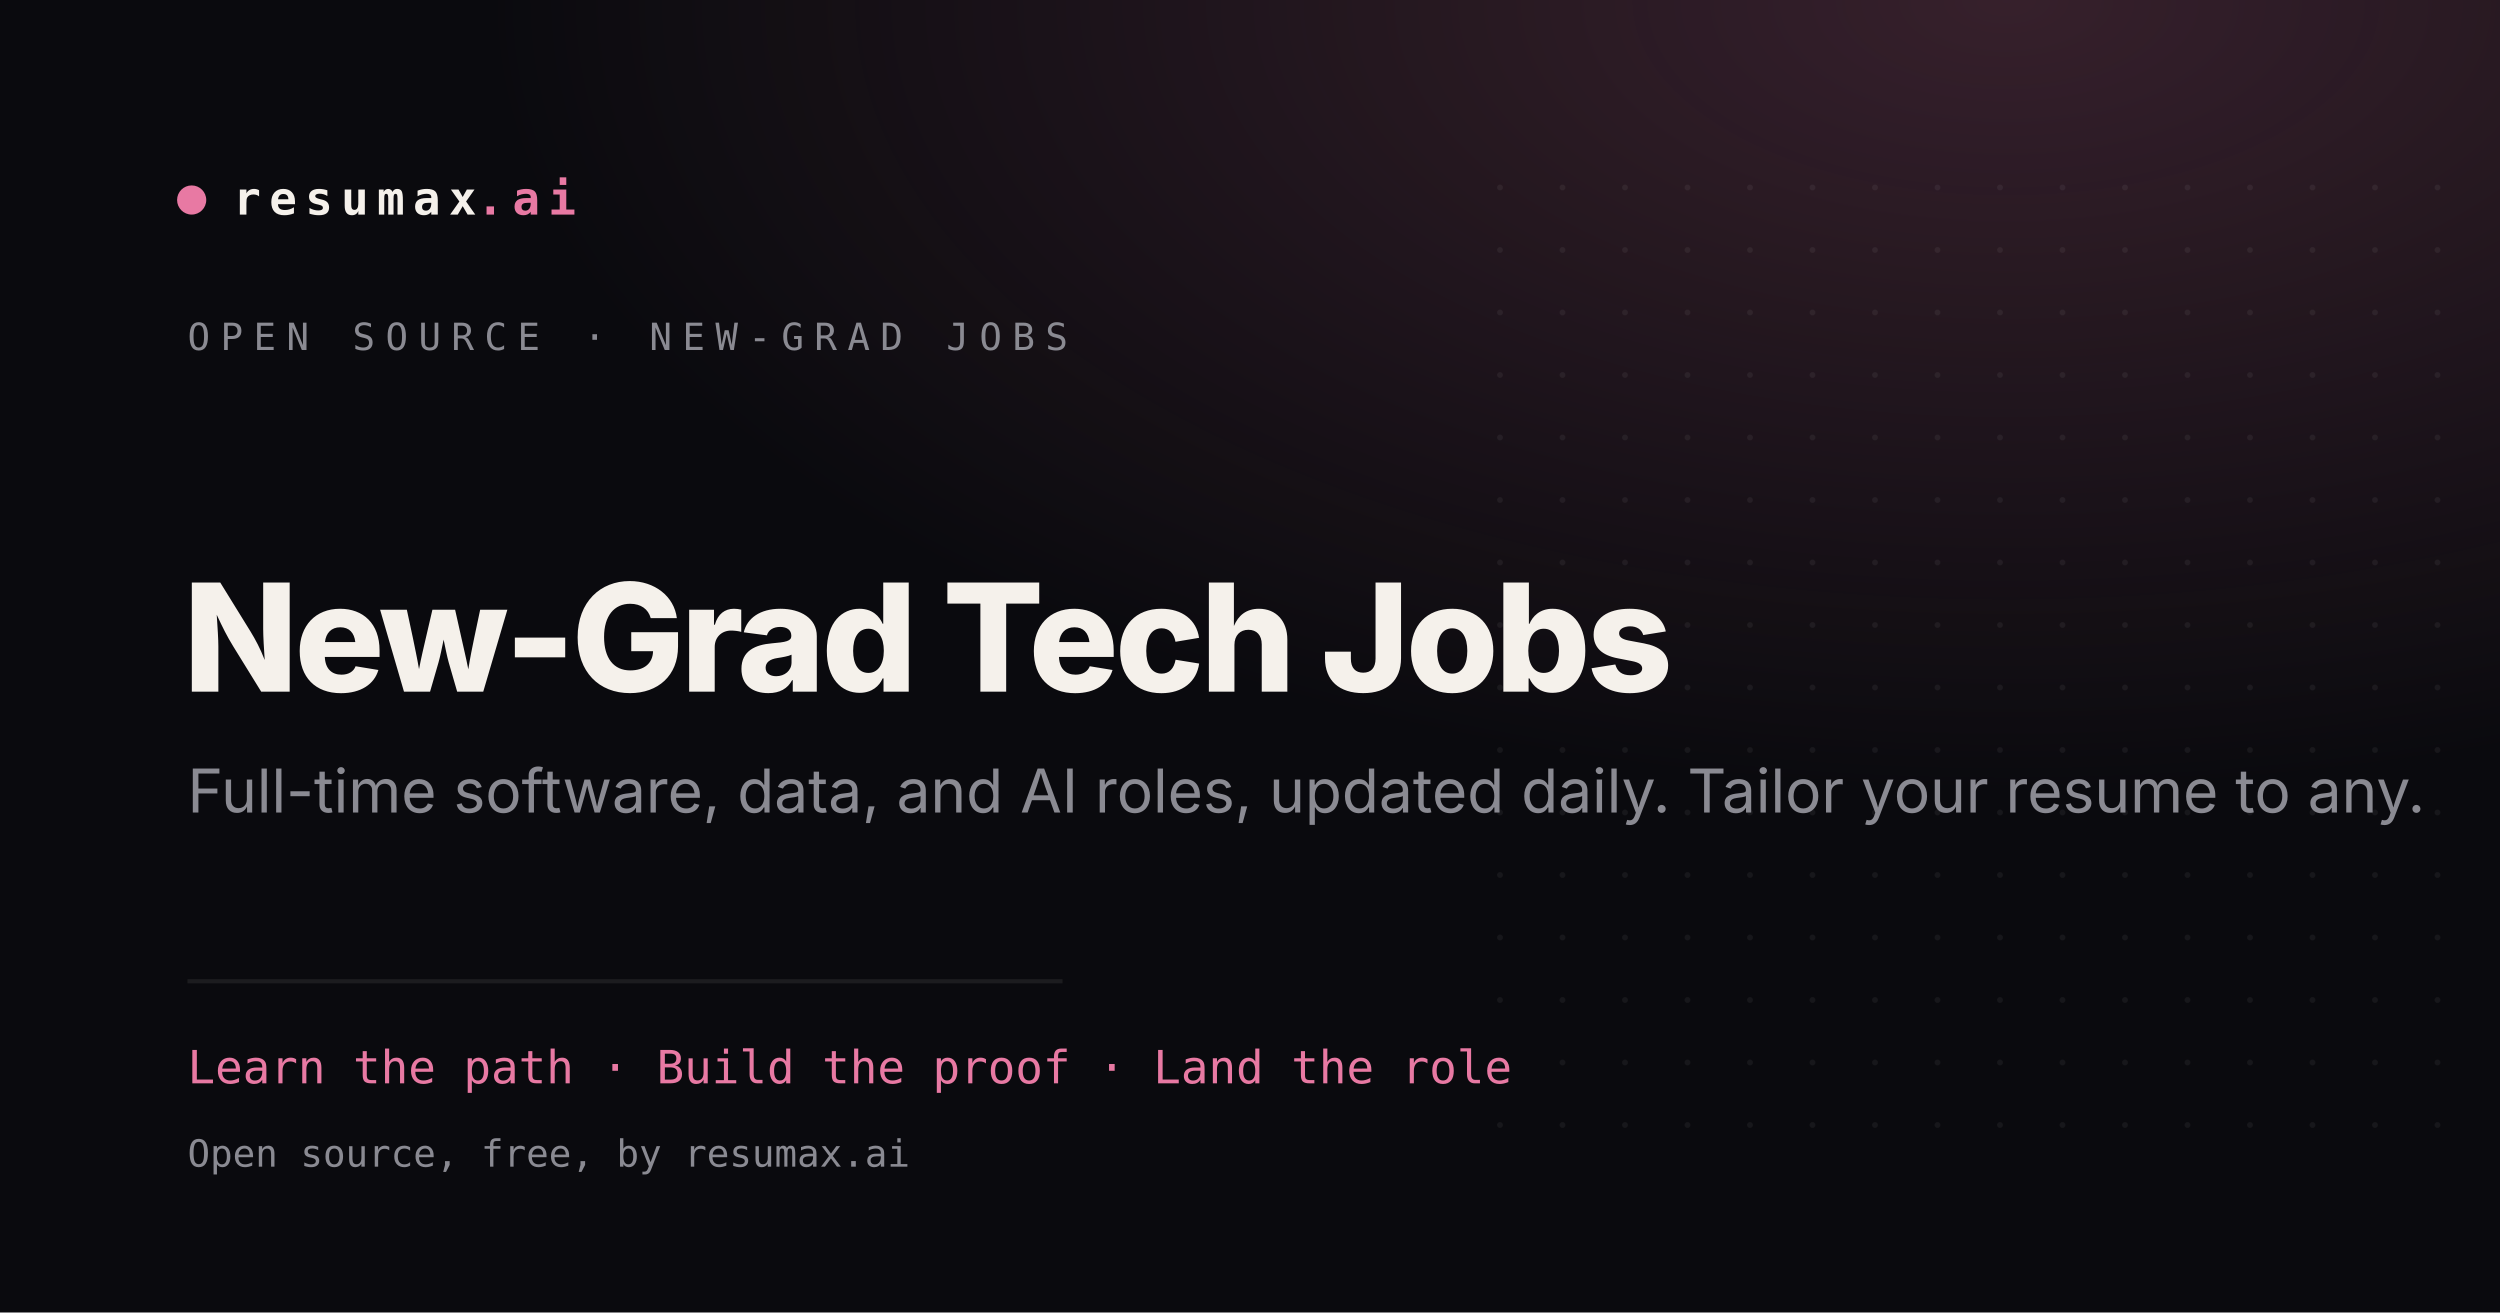
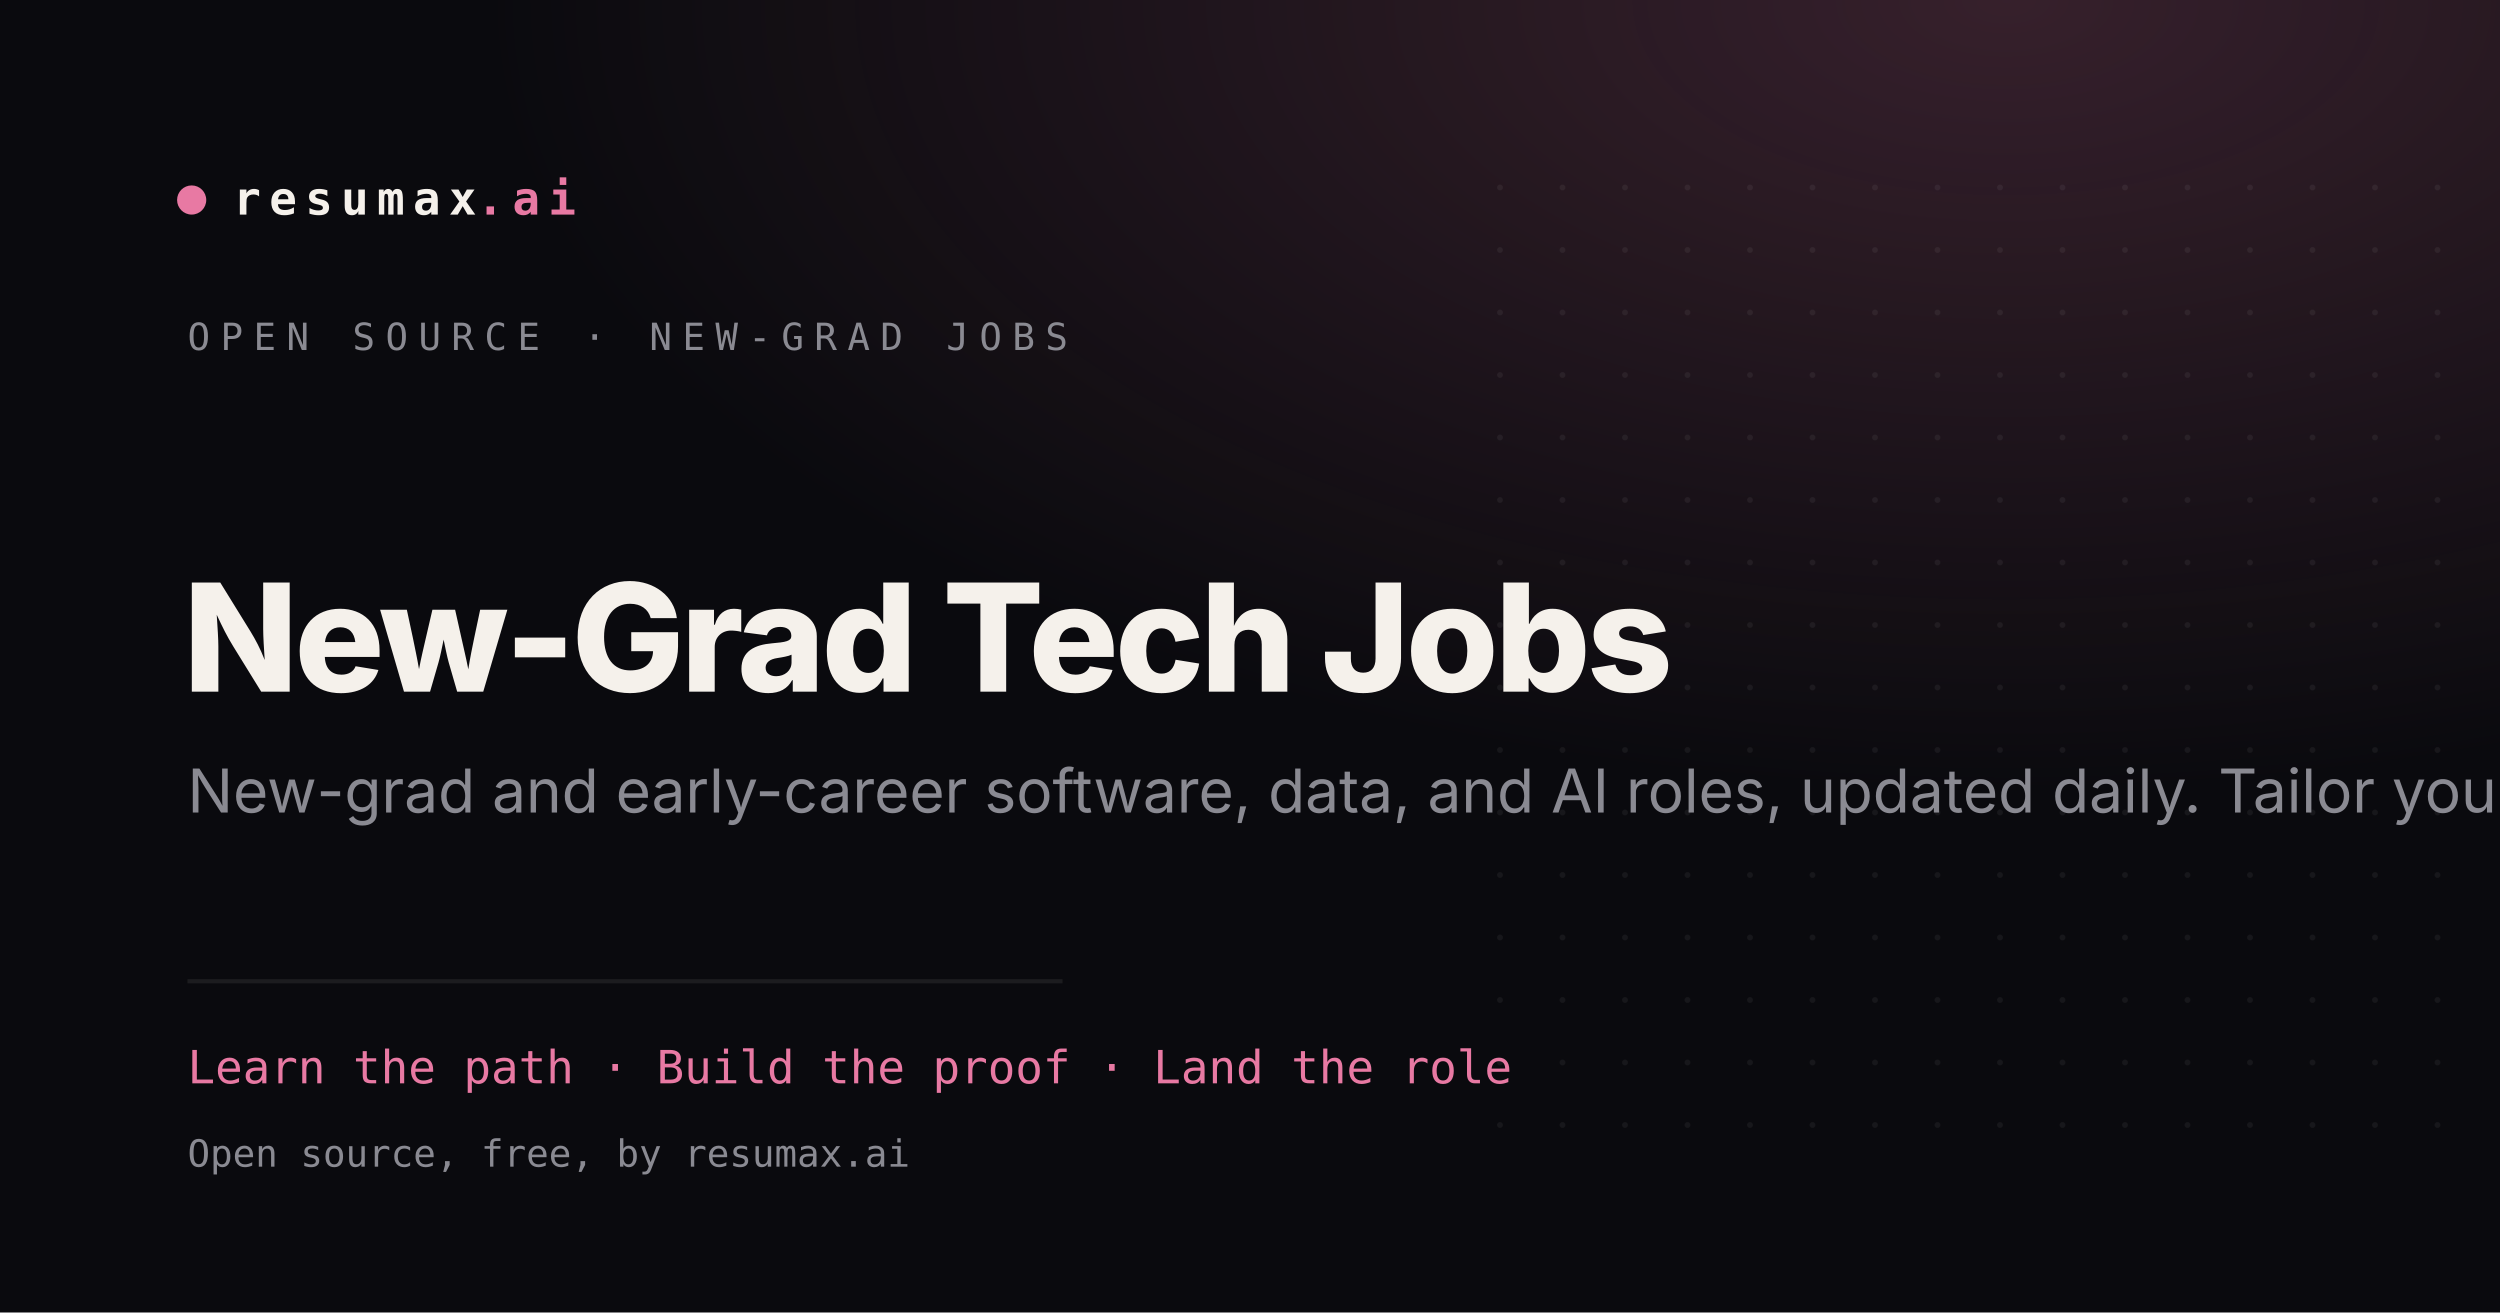
- <svg xmlns="http://www.w3.org/2000/svg" viewBox="0 0 1200 630" width="1200" height="630" role="img" aria-label="New-Grad &amp; Experienced Tech Jobs">
+ <svg xmlns="http://www.w3.org/2000/svg" viewBox="0 0 1200 630" width="1200" height="630" role="img" aria-label="New-Grad Tech Jobs">
  <defs>
    <radialGradient id="og" cx="0.8" cy="0.0" r="1.1">
      <stop offset="0" stop-color="#E879A3" stop-opacity="0.20" />
      <stop offset="0.55" stop-color="#E879A3" stop-opacity="0" />
    </radialGradient>
  </defs>
  <rect width="1200" height="630" fill="#0A0A0E" />
  <rect width="1200" height="630" fill="url(#og)" />
  <circle cx="720" cy="90" r="1.4" fill="#F5F1EB" fill-opacity="0.06" />
  <circle cx="750" cy="90" r="1.4" fill="#F5F1EB" fill-opacity="0.06" />
  <circle cx="780" cy="90" r="1.4" fill="#F5F1EB" fill-opacity="0.06" />
  <circle cx="810" cy="90" r="1.4" fill="#F5F1EB" fill-opacity="0.06" />
  <circle cx="840" cy="90" r="1.4" fill="#F5F1EB" fill-opacity="0.06" />
  <circle cx="870" cy="90" r="1.4" fill="#F5F1EB" fill-opacity="0.06" />
  <circle cx="900" cy="90" r="1.4" fill="#F5F1EB" fill-opacity="0.06" />
  <circle cx="930" cy="90" r="1.4" fill="#F5F1EB" fill-opacity="0.06" />
  <circle cx="960" cy="90" r="1.4" fill="#F5F1EB" fill-opacity="0.06" />
  <circle cx="990" cy="90" r="1.4" fill="#F5F1EB" fill-opacity="0.06" />
  <circle cx="1020" cy="90" r="1.4" fill="#F5F1EB" fill-opacity="0.06" />
  <circle cx="1050" cy="90" r="1.4" fill="#F5F1EB" fill-opacity="0.06" />
  <circle cx="1080" cy="90" r="1.4" fill="#F5F1EB" fill-opacity="0.06" />
  <circle cx="1110" cy="90" r="1.4" fill="#F5F1EB" fill-opacity="0.06" />
  <circle cx="1140" cy="90" r="1.4" fill="#F5F1EB" fill-opacity="0.06" />
  <circle cx="1170" cy="90" r="1.4" fill="#F5F1EB" fill-opacity="0.06" />
  <circle cx="720" cy="120" r="1.4" fill="#F5F1EB" fill-opacity="0.06" />
  <circle cx="750" cy="120" r="1.4" fill="#F5F1EB" fill-opacity="0.06" />
  <circle cx="780" cy="120" r="1.4" fill="#F5F1EB" fill-opacity="0.06" />
  <circle cx="810" cy="120" r="1.4" fill="#F5F1EB" fill-opacity="0.06" />
  <circle cx="840" cy="120" r="1.4" fill="#F5F1EB" fill-opacity="0.06" />
  <circle cx="870" cy="120" r="1.4" fill="#F5F1EB" fill-opacity="0.06" />
  <circle cx="900" cy="120" r="1.4" fill="#F5F1EB" fill-opacity="0.06" />
  <circle cx="930" cy="120" r="1.4" fill="#F5F1EB" fill-opacity="0.06" />
  <circle cx="960" cy="120" r="1.4" fill="#F5F1EB" fill-opacity="0.06" />
  <circle cx="990" cy="120" r="1.4" fill="#F5F1EB" fill-opacity="0.06" />
  <circle cx="1020" cy="120" r="1.4" fill="#F5F1EB" fill-opacity="0.06" />
  <circle cx="1050" cy="120" r="1.4" fill="#F5F1EB" fill-opacity="0.06" />
  <circle cx="1080" cy="120" r="1.4" fill="#F5F1EB" fill-opacity="0.06" />
  <circle cx="1110" cy="120" r="1.4" fill="#F5F1EB" fill-opacity="0.06" />
  <circle cx="1140" cy="120" r="1.4" fill="#F5F1EB" fill-opacity="0.06" />
  <circle cx="1170" cy="120" r="1.4" fill="#F5F1EB" fill-opacity="0.06" />
  <circle cx="720" cy="150" r="1.4" fill="#F5F1EB" fill-opacity="0.06" />
  <circle cx="750" cy="150" r="1.4" fill="#F5F1EB" fill-opacity="0.06" />
  <circle cx="780" cy="150" r="1.4" fill="#F5F1EB" fill-opacity="0.06" />
  <circle cx="810" cy="150" r="1.4" fill="#F5F1EB" fill-opacity="0.06" />
  <circle cx="840" cy="150" r="1.4" fill="#F5F1EB" fill-opacity="0.06" />
  <circle cx="870" cy="150" r="1.4" fill="#F5F1EB" fill-opacity="0.06" />
  <circle cx="900" cy="150" r="1.4" fill="#F5F1EB" fill-opacity="0.06" />
  <circle cx="930" cy="150" r="1.4" fill="#F5F1EB" fill-opacity="0.06" />
  <circle cx="960" cy="150" r="1.4" fill="#F5F1EB" fill-opacity="0.06" />
  <circle cx="990" cy="150" r="1.4" fill="#F5F1EB" fill-opacity="0.06" />
  <circle cx="1020" cy="150" r="1.4" fill="#F5F1EB" fill-opacity="0.06" />
  <circle cx="1050" cy="150" r="1.4" fill="#F5F1EB" fill-opacity="0.06" />
  <circle cx="1080" cy="150" r="1.4" fill="#F5F1EB" fill-opacity="0.06" />
  <circle cx="1110" cy="150" r="1.4" fill="#F5F1EB" fill-opacity="0.06" />
  <circle cx="1140" cy="150" r="1.4" fill="#F5F1EB" fill-opacity="0.06" />
  <circle cx="1170" cy="150" r="1.4" fill="#F5F1EB" fill-opacity="0.06" />
  <circle cx="720" cy="180" r="1.4" fill="#F5F1EB" fill-opacity="0.06" />
  <circle cx="750" cy="180" r="1.4" fill="#F5F1EB" fill-opacity="0.06" />
  <circle cx="780" cy="180" r="1.4" fill="#F5F1EB" fill-opacity="0.06" />
  <circle cx="810" cy="180" r="1.4" fill="#F5F1EB" fill-opacity="0.06" />
  <circle cx="840" cy="180" r="1.4" fill="#F5F1EB" fill-opacity="0.06" />
  <circle cx="870" cy="180" r="1.4" fill="#F5F1EB" fill-opacity="0.06" />
  <circle cx="900" cy="180" r="1.4" fill="#F5F1EB" fill-opacity="0.06" />
  <circle cx="930" cy="180" r="1.4" fill="#F5F1EB" fill-opacity="0.06" />
  <circle cx="960" cy="180" r="1.4" fill="#F5F1EB" fill-opacity="0.06" />
  <circle cx="990" cy="180" r="1.4" fill="#F5F1EB" fill-opacity="0.06" />
  <circle cx="1020" cy="180" r="1.4" fill="#F5F1EB" fill-opacity="0.06" />
  <circle cx="1050" cy="180" r="1.4" fill="#F5F1EB" fill-opacity="0.06" />
  <circle cx="1080" cy="180" r="1.4" fill="#F5F1EB" fill-opacity="0.06" />
  <circle cx="1110" cy="180" r="1.4" fill="#F5F1EB" fill-opacity="0.06" />
  <circle cx="1140" cy="180" r="1.4" fill="#F5F1EB" fill-opacity="0.06" />
  <circle cx="1170" cy="180" r="1.4" fill="#F5F1EB" fill-opacity="0.06" />
  <circle cx="720" cy="210" r="1.4" fill="#F5F1EB" fill-opacity="0.06" />
  <circle cx="750" cy="210" r="1.4" fill="#F5F1EB" fill-opacity="0.06" />
  <circle cx="780" cy="210" r="1.4" fill="#F5F1EB" fill-opacity="0.06" />
  <circle cx="810" cy="210" r="1.4" fill="#F5F1EB" fill-opacity="0.06" />
  <circle cx="840" cy="210" r="1.4" fill="#F5F1EB" fill-opacity="0.06" />
  <circle cx="870" cy="210" r="1.4" fill="#F5F1EB" fill-opacity="0.06" />
  <circle cx="900" cy="210" r="1.4" fill="#F5F1EB" fill-opacity="0.06" />
  <circle cx="930" cy="210" r="1.4" fill="#F5F1EB" fill-opacity="0.06" />
  <circle cx="960" cy="210" r="1.4" fill="#F5F1EB" fill-opacity="0.06" />
  <circle cx="990" cy="210" r="1.4" fill="#F5F1EB" fill-opacity="0.06" />
  <circle cx="1020" cy="210" r="1.4" fill="#F5F1EB" fill-opacity="0.06" />
  <circle cx="1050" cy="210" r="1.4" fill="#F5F1EB" fill-opacity="0.06" />
  <circle cx="1080" cy="210" r="1.4" fill="#F5F1EB" fill-opacity="0.06" />
  <circle cx="1110" cy="210" r="1.4" fill="#F5F1EB" fill-opacity="0.06" />
  <circle cx="1140" cy="210" r="1.4" fill="#F5F1EB" fill-opacity="0.06" />
  <circle cx="1170" cy="210" r="1.4" fill="#F5F1EB" fill-opacity="0.06" />
  <circle cx="720" cy="240" r="1.4" fill="#F5F1EB" fill-opacity="0.06" />
  <circle cx="750" cy="240" r="1.4" fill="#F5F1EB" fill-opacity="0.06" />
  <circle cx="780" cy="240" r="1.4" fill="#F5F1EB" fill-opacity="0.06" />
  <circle cx="810" cy="240" r="1.4" fill="#F5F1EB" fill-opacity="0.06" />
  <circle cx="840" cy="240" r="1.4" fill="#F5F1EB" fill-opacity="0.06" />
  <circle cx="870" cy="240" r="1.4" fill="#F5F1EB" fill-opacity="0.06" />
  <circle cx="900" cy="240" r="1.4" fill="#F5F1EB" fill-opacity="0.06" />
  <circle cx="930" cy="240" r="1.4" fill="#F5F1EB" fill-opacity="0.06" />
  <circle cx="960" cy="240" r="1.4" fill="#F5F1EB" fill-opacity="0.06" />
  <circle cx="990" cy="240" r="1.4" fill="#F5F1EB" fill-opacity="0.06" />
  <circle cx="1020" cy="240" r="1.4" fill="#F5F1EB" fill-opacity="0.06" />
  <circle cx="1050" cy="240" r="1.4" fill="#F5F1EB" fill-opacity="0.06" />
  <circle cx="1080" cy="240" r="1.4" fill="#F5F1EB" fill-opacity="0.06" />
  <circle cx="1110" cy="240" r="1.4" fill="#F5F1EB" fill-opacity="0.06" />
  <circle cx="1140" cy="240" r="1.4" fill="#F5F1EB" fill-opacity="0.06" />
  <circle cx="1170" cy="240" r="1.4" fill="#F5F1EB" fill-opacity="0.06" />
  <circle cx="720" cy="270" r="1.4" fill="#F5F1EB" fill-opacity="0.06" />
  <circle cx="750" cy="270" r="1.4" fill="#F5F1EB" fill-opacity="0.06" />
  <circle cx="780" cy="270" r="1.4" fill="#F5F1EB" fill-opacity="0.06" />
  <circle cx="810" cy="270" r="1.4" fill="#F5F1EB" fill-opacity="0.06" />
  <circle cx="840" cy="270" r="1.4" fill="#F5F1EB" fill-opacity="0.06" />
  <circle cx="870" cy="270" r="1.4" fill="#F5F1EB" fill-opacity="0.06" />
  <circle cx="900" cy="270" r="1.4" fill="#F5F1EB" fill-opacity="0.06" />
  <circle cx="930" cy="270" r="1.4" fill="#F5F1EB" fill-opacity="0.06" />
  <circle cx="960" cy="270" r="1.4" fill="#F5F1EB" fill-opacity="0.06" />
  <circle cx="990" cy="270" r="1.4" fill="#F5F1EB" fill-opacity="0.06" />
  <circle cx="1020" cy="270" r="1.4" fill="#F5F1EB" fill-opacity="0.06" />
  <circle cx="1050" cy="270" r="1.4" fill="#F5F1EB" fill-opacity="0.06" />
  <circle cx="1080" cy="270" r="1.4" fill="#F5F1EB" fill-opacity="0.06" />
  <circle cx="1110" cy="270" r="1.4" fill="#F5F1EB" fill-opacity="0.06" />
  <circle cx="1140" cy="270" r="1.4" fill="#F5F1EB" fill-opacity="0.06" />
  <circle cx="1170" cy="270" r="1.4" fill="#F5F1EB" fill-opacity="0.06" />
  <circle cx="720" cy="300" r="1.4" fill="#F5F1EB" fill-opacity="0.06" />
  <circle cx="750" cy="300" r="1.4" fill="#F5F1EB" fill-opacity="0.06" />
  <circle cx="780" cy="300" r="1.4" fill="#F5F1EB" fill-opacity="0.06" />
  <circle cx="810" cy="300" r="1.4" fill="#F5F1EB" fill-opacity="0.06" />
  <circle cx="840" cy="300" r="1.4" fill="#F5F1EB" fill-opacity="0.06" />
  <circle cx="870" cy="300" r="1.4" fill="#F5F1EB" fill-opacity="0.06" />
  <circle cx="900" cy="300" r="1.4" fill="#F5F1EB" fill-opacity="0.06" />
  <circle cx="930" cy="300" r="1.4" fill="#F5F1EB" fill-opacity="0.06" />
  <circle cx="960" cy="300" r="1.4" fill="#F5F1EB" fill-opacity="0.06" />
  <circle cx="990" cy="300" r="1.4" fill="#F5F1EB" fill-opacity="0.06" />
  <circle cx="1020" cy="300" r="1.4" fill="#F5F1EB" fill-opacity="0.06" />
  <circle cx="1050" cy="300" r="1.4" fill="#F5F1EB" fill-opacity="0.06" />
  <circle cx="1080" cy="300" r="1.4" fill="#F5F1EB" fill-opacity="0.06" />
  <circle cx="1110" cy="300" r="1.4" fill="#F5F1EB" fill-opacity="0.06" />
  <circle cx="1140" cy="300" r="1.4" fill="#F5F1EB" fill-opacity="0.06" />
  <circle cx="1170" cy="300" r="1.4" fill="#F5F1EB" fill-opacity="0.06" />
  <circle cx="720" cy="330" r="1.4" fill="#F5F1EB" fill-opacity="0.06" />
  <circle cx="750" cy="330" r="1.4" fill="#F5F1EB" fill-opacity="0.06" />
  <circle cx="780" cy="330" r="1.4" fill="#F5F1EB" fill-opacity="0.06" />
  <circle cx="810" cy="330" r="1.4" fill="#F5F1EB" fill-opacity="0.06" />
  <circle cx="840" cy="330" r="1.4" fill="#F5F1EB" fill-opacity="0.06" />
  <circle cx="870" cy="330" r="1.4" fill="#F5F1EB" fill-opacity="0.06" />
  <circle cx="900" cy="330" r="1.4" fill="#F5F1EB" fill-opacity="0.06" />
  <circle cx="930" cy="330" r="1.4" fill="#F5F1EB" fill-opacity="0.06" />
  <circle cx="960" cy="330" r="1.4" fill="#F5F1EB" fill-opacity="0.06" />
  <circle cx="990" cy="330" r="1.4" fill="#F5F1EB" fill-opacity="0.06" />
  <circle cx="1020" cy="330" r="1.4" fill="#F5F1EB" fill-opacity="0.06" />
  <circle cx="1050" cy="330" r="1.4" fill="#F5F1EB" fill-opacity="0.06" />
  <circle cx="1080" cy="330" r="1.4" fill="#F5F1EB" fill-opacity="0.06" />
  <circle cx="1110" cy="330" r="1.4" fill="#F5F1EB" fill-opacity="0.06" />
  <circle cx="1140" cy="330" r="1.4" fill="#F5F1EB" fill-opacity="0.06" />
  <circle cx="1170" cy="330" r="1.4" fill="#F5F1EB" fill-opacity="0.06" />
  <circle cx="720" cy="360" r="1.4" fill="#F5F1EB" fill-opacity="0.06" />
  <circle cx="750" cy="360" r="1.4" fill="#F5F1EB" fill-opacity="0.06" />
  <circle cx="780" cy="360" r="1.4" fill="#F5F1EB" fill-opacity="0.06" />
  <circle cx="810" cy="360" r="1.4" fill="#F5F1EB" fill-opacity="0.06" />
  <circle cx="840" cy="360" r="1.4" fill="#F5F1EB" fill-opacity="0.06" />
  <circle cx="870" cy="360" r="1.4" fill="#F5F1EB" fill-opacity="0.06" />
  <circle cx="900" cy="360" r="1.4" fill="#F5F1EB" fill-opacity="0.06" />
  <circle cx="930" cy="360" r="1.4" fill="#F5F1EB" fill-opacity="0.06" />
  <circle cx="960" cy="360" r="1.4" fill="#F5F1EB" fill-opacity="0.06" />
  <circle cx="990" cy="360" r="1.4" fill="#F5F1EB" fill-opacity="0.06" />
  <circle cx="1020" cy="360" r="1.4" fill="#F5F1EB" fill-opacity="0.06" />
  <circle cx="1050" cy="360" r="1.4" fill="#F5F1EB" fill-opacity="0.06" />
  <circle cx="1080" cy="360" r="1.4" fill="#F5F1EB" fill-opacity="0.06" />
  <circle cx="1110" cy="360" r="1.4" fill="#F5F1EB" fill-opacity="0.06" />
  <circle cx="1140" cy="360" r="1.4" fill="#F5F1EB" fill-opacity="0.06" />
  <circle cx="1170" cy="360" r="1.4" fill="#F5F1EB" fill-opacity="0.06" />
  <circle cx="720" cy="390" r="1.4" fill="#F5F1EB" fill-opacity="0.06" />
  <circle cx="750" cy="390" r="1.4" fill="#F5F1EB" fill-opacity="0.06" />
  <circle cx="780" cy="390" r="1.4" fill="#F5F1EB" fill-opacity="0.06" />
  <circle cx="810" cy="390" r="1.4" fill="#F5F1EB" fill-opacity="0.06" />
  <circle cx="840" cy="390" r="1.4" fill="#F5F1EB" fill-opacity="0.06" />
  <circle cx="870" cy="390" r="1.4" fill="#F5F1EB" fill-opacity="0.06" />
  <circle cx="900" cy="390" r="1.4" fill="#F5F1EB" fill-opacity="0.06" />
  <circle cx="930" cy="390" r="1.4" fill="#F5F1EB" fill-opacity="0.06" />
  <circle cx="960" cy="390" r="1.4" fill="#F5F1EB" fill-opacity="0.06" />
  <circle cx="990" cy="390" r="1.4" fill="#F5F1EB" fill-opacity="0.06" />
  <circle cx="1020" cy="390" r="1.4" fill="#F5F1EB" fill-opacity="0.06" />
  <circle cx="1050" cy="390" r="1.4" fill="#F5F1EB" fill-opacity="0.06" />
  <circle cx="1080" cy="390" r="1.4" fill="#F5F1EB" fill-opacity="0.06" />
  <circle cx="1110" cy="390" r="1.4" fill="#F5F1EB" fill-opacity="0.06" />
  <circle cx="1140" cy="390" r="1.4" fill="#F5F1EB" fill-opacity="0.06" />
  <circle cx="1170" cy="390" r="1.4" fill="#F5F1EB" fill-opacity="0.06" />
  <circle cx="720" cy="420" r="1.4" fill="#F5F1EB" fill-opacity="0.06" />
  <circle cx="750" cy="420" r="1.4" fill="#F5F1EB" fill-opacity="0.06" />
  <circle cx="780" cy="420" r="1.4" fill="#F5F1EB" fill-opacity="0.06" />
  <circle cx="810" cy="420" r="1.4" fill="#F5F1EB" fill-opacity="0.06" />
  <circle cx="840" cy="420" r="1.4" fill="#F5F1EB" fill-opacity="0.06" />
  <circle cx="870" cy="420" r="1.4" fill="#F5F1EB" fill-opacity="0.06" />
  <circle cx="900" cy="420" r="1.4" fill="#F5F1EB" fill-opacity="0.06" />
  <circle cx="930" cy="420" r="1.4" fill="#F5F1EB" fill-opacity="0.06" />
  <circle cx="960" cy="420" r="1.4" fill="#F5F1EB" fill-opacity="0.06" />
  <circle cx="990" cy="420" r="1.4" fill="#F5F1EB" fill-opacity="0.06" />
  <circle cx="1020" cy="420" r="1.4" fill="#F5F1EB" fill-opacity="0.06" />
  <circle cx="1050" cy="420" r="1.4" fill="#F5F1EB" fill-opacity="0.06" />
  <circle cx="1080" cy="420" r="1.4" fill="#F5F1EB" fill-opacity="0.06" />
  <circle cx="1110" cy="420" r="1.4" fill="#F5F1EB" fill-opacity="0.06" />
  <circle cx="1140" cy="420" r="1.4" fill="#F5F1EB" fill-opacity="0.06" />
  <circle cx="1170" cy="420" r="1.4" fill="#F5F1EB" fill-opacity="0.06" />
  <circle cx="720" cy="450" r="1.4" fill="#F5F1EB" fill-opacity="0.06" />
  <circle cx="750" cy="450" r="1.4" fill="#F5F1EB" fill-opacity="0.06" />
  <circle cx="780" cy="450" r="1.4" fill="#F5F1EB" fill-opacity="0.06" />
  <circle cx="810" cy="450" r="1.4" fill="#F5F1EB" fill-opacity="0.06" />
  <circle cx="840" cy="450" r="1.4" fill="#F5F1EB" fill-opacity="0.06" />
  <circle cx="870" cy="450" r="1.4" fill="#F5F1EB" fill-opacity="0.06" />
  <circle cx="900" cy="450" r="1.4" fill="#F5F1EB" fill-opacity="0.06" />
  <circle cx="930" cy="450" r="1.4" fill="#F5F1EB" fill-opacity="0.06" />
  <circle cx="960" cy="450" r="1.4" fill="#F5F1EB" fill-opacity="0.06" />
  <circle cx="990" cy="450" r="1.4" fill="#F5F1EB" fill-opacity="0.06" />
  <circle cx="1020" cy="450" r="1.4" fill="#F5F1EB" fill-opacity="0.06" />
  <circle cx="1050" cy="450" r="1.4" fill="#F5F1EB" fill-opacity="0.06" />
  <circle cx="1080" cy="450" r="1.4" fill="#F5F1EB" fill-opacity="0.06" />
  <circle cx="1110" cy="450" r="1.4" fill="#F5F1EB" fill-opacity="0.06" />
  <circle cx="1140" cy="450" r="1.4" fill="#F5F1EB" fill-opacity="0.06" />
  <circle cx="1170" cy="450" r="1.4" fill="#F5F1EB" fill-opacity="0.06" />
  <circle cx="720" cy="480" r="1.4" fill="#F5F1EB" fill-opacity="0.06" />
  <circle cx="750" cy="480" r="1.4" fill="#F5F1EB" fill-opacity="0.06" />
  <circle cx="780" cy="480" r="1.4" fill="#F5F1EB" fill-opacity="0.06" />
  <circle cx="810" cy="480" r="1.4" fill="#F5F1EB" fill-opacity="0.06" />
  <circle cx="840" cy="480" r="1.4" fill="#F5F1EB" fill-opacity="0.06" />
  <circle cx="870" cy="480" r="1.4" fill="#F5F1EB" fill-opacity="0.06" />
  <circle cx="900" cy="480" r="1.4" fill="#F5F1EB" fill-opacity="0.06" />
  <circle cx="930" cy="480" r="1.4" fill="#F5F1EB" fill-opacity="0.06" />
  <circle cx="960" cy="480" r="1.4" fill="#F5F1EB" fill-opacity="0.06" />
  <circle cx="990" cy="480" r="1.4" fill="#F5F1EB" fill-opacity="0.06" />
  <circle cx="1020" cy="480" r="1.4" fill="#F5F1EB" fill-opacity="0.06" />
  <circle cx="1050" cy="480" r="1.4" fill="#F5F1EB" fill-opacity="0.06" />
  <circle cx="1080" cy="480" r="1.4" fill="#F5F1EB" fill-opacity="0.06" />
  <circle cx="1110" cy="480" r="1.4" fill="#F5F1EB" fill-opacity="0.06" />
  <circle cx="1140" cy="480" r="1.4" fill="#F5F1EB" fill-opacity="0.06" />
  <circle cx="1170" cy="480" r="1.4" fill="#F5F1EB" fill-opacity="0.06" />
  <circle cx="720" cy="510" r="1.4" fill="#F5F1EB" fill-opacity="0.06" />
  <circle cx="750" cy="510" r="1.4" fill="#F5F1EB" fill-opacity="0.06" />
  <circle cx="780" cy="510" r="1.4" fill="#F5F1EB" fill-opacity="0.06" />
  <circle cx="810" cy="510" r="1.4" fill="#F5F1EB" fill-opacity="0.06" />
  <circle cx="840" cy="510" r="1.4" fill="#F5F1EB" fill-opacity="0.06" />
  <circle cx="870" cy="510" r="1.4" fill="#F5F1EB" fill-opacity="0.06" />
  <circle cx="900" cy="510" r="1.4" fill="#F5F1EB" fill-opacity="0.06" />
  <circle cx="930" cy="510" r="1.4" fill="#F5F1EB" fill-opacity="0.06" />
  <circle cx="960" cy="510" r="1.4" fill="#F5F1EB" fill-opacity="0.06" />
  <circle cx="990" cy="510" r="1.4" fill="#F5F1EB" fill-opacity="0.06" />
  <circle cx="1020" cy="510" r="1.4" fill="#F5F1EB" fill-opacity="0.06" />
  <circle cx="1050" cy="510" r="1.4" fill="#F5F1EB" fill-opacity="0.06" />
  <circle cx="1080" cy="510" r="1.4" fill="#F5F1EB" fill-opacity="0.06" />
  <circle cx="1110" cy="510" r="1.4" fill="#F5F1EB" fill-opacity="0.06" />
  <circle cx="1140" cy="510" r="1.4" fill="#F5F1EB" fill-opacity="0.06" />
  <circle cx="1170" cy="510" r="1.4" fill="#F5F1EB" fill-opacity="0.06" />
  <circle cx="720" cy="540" r="1.4" fill="#F5F1EB" fill-opacity="0.06" />
  <circle cx="750" cy="540" r="1.4" fill="#F5F1EB" fill-opacity="0.06" />
  <circle cx="780" cy="540" r="1.4" fill="#F5F1EB" fill-opacity="0.06" />
  <circle cx="810" cy="540" r="1.4" fill="#F5F1EB" fill-opacity="0.06" />
  <circle cx="840" cy="540" r="1.4" fill="#F5F1EB" fill-opacity="0.06" />
  <circle cx="870" cy="540" r="1.4" fill="#F5F1EB" fill-opacity="0.06" />
  <circle cx="900" cy="540" r="1.4" fill="#F5F1EB" fill-opacity="0.06" />
  <circle cx="930" cy="540" r="1.4" fill="#F5F1EB" fill-opacity="0.06" />
  <circle cx="960" cy="540" r="1.4" fill="#F5F1EB" fill-opacity="0.06" />
  <circle cx="990" cy="540" r="1.4" fill="#F5F1EB" fill-opacity="0.06" />
  <circle cx="1020" cy="540" r="1.4" fill="#F5F1EB" fill-opacity="0.06" />
  <circle cx="1050" cy="540" r="1.4" fill="#F5F1EB" fill-opacity="0.06" />
  <circle cx="1080" cy="540" r="1.4" fill="#F5F1EB" fill-opacity="0.06" />
  <circle cx="1110" cy="540" r="1.4" fill="#F5F1EB" fill-opacity="0.06" />
  <circle cx="1140" cy="540" r="1.4" fill="#F5F1EB" fill-opacity="0.06" />
  <circle cx="1170" cy="540" r="1.4" fill="#F5F1EB" fill-opacity="0.06" />
  <g font-family="'JetBrains Mono', ui-monospace, 'SF Mono', Menlo, monospace">
    <circle cx="92" cy="96" r="7" fill="#E879A3" />
    <text x="112" y="103" font-size="22" letter-spacing="4" fill="#F5F1EB" font-weight="700">resumax<tspan fill="#E879A3">.ai</tspan>
    </text>
    <text x="90" y="168" font-size="18" letter-spacing="5" fill="#8A8A92">OPEN SOURCE · NEW-GRAD JOBS</text>
  </g>
  <text x="88" y="332" font-family="'Inter', -apple-system, 'Segoe UI', Roboto, Arial, sans-serif" font-size="72" font-weight="800" letter-spacing="-1.8" fill="#F5F1EB">New-Grad Tech Jobs</text>
-   <text x="90" y="390" font-family="'Inter', -apple-system, 'Segoe UI', Roboto, Arial, sans-serif" font-size="29" fill="#8A8A92">Full-time software, data, and AI roles, updated daily. Tailor your resume to any.</text>
+   <text x="90" y="390" font-family="'Inter', -apple-system, 'Segoe UI', Roboto, Arial, sans-serif" font-size="29" fill="#8A8A92">New-grad and early-career software, data, and AI roles, updated daily. Tailor your resume to any.</text>
  <g transform="translate(90, 470)">
    <rect width="420" height="2" fill="#F5F1EB" fill-opacity="0.08" />
  </g>
  <text x="90" y="520" font-family="'JetBrains Mono', ui-monospace, 'SF Mono', Menlo, monospace" font-size="22" fill="#E879A3">Learn the path · Build the proof · Land the role</text>
  <text x="90" y="560" font-family="'JetBrains Mono', ui-monospace, 'SF Mono', Menlo, monospace" font-size="18" fill="#8A8A92">Open source, free, by resumax.ai</text>
</svg>
